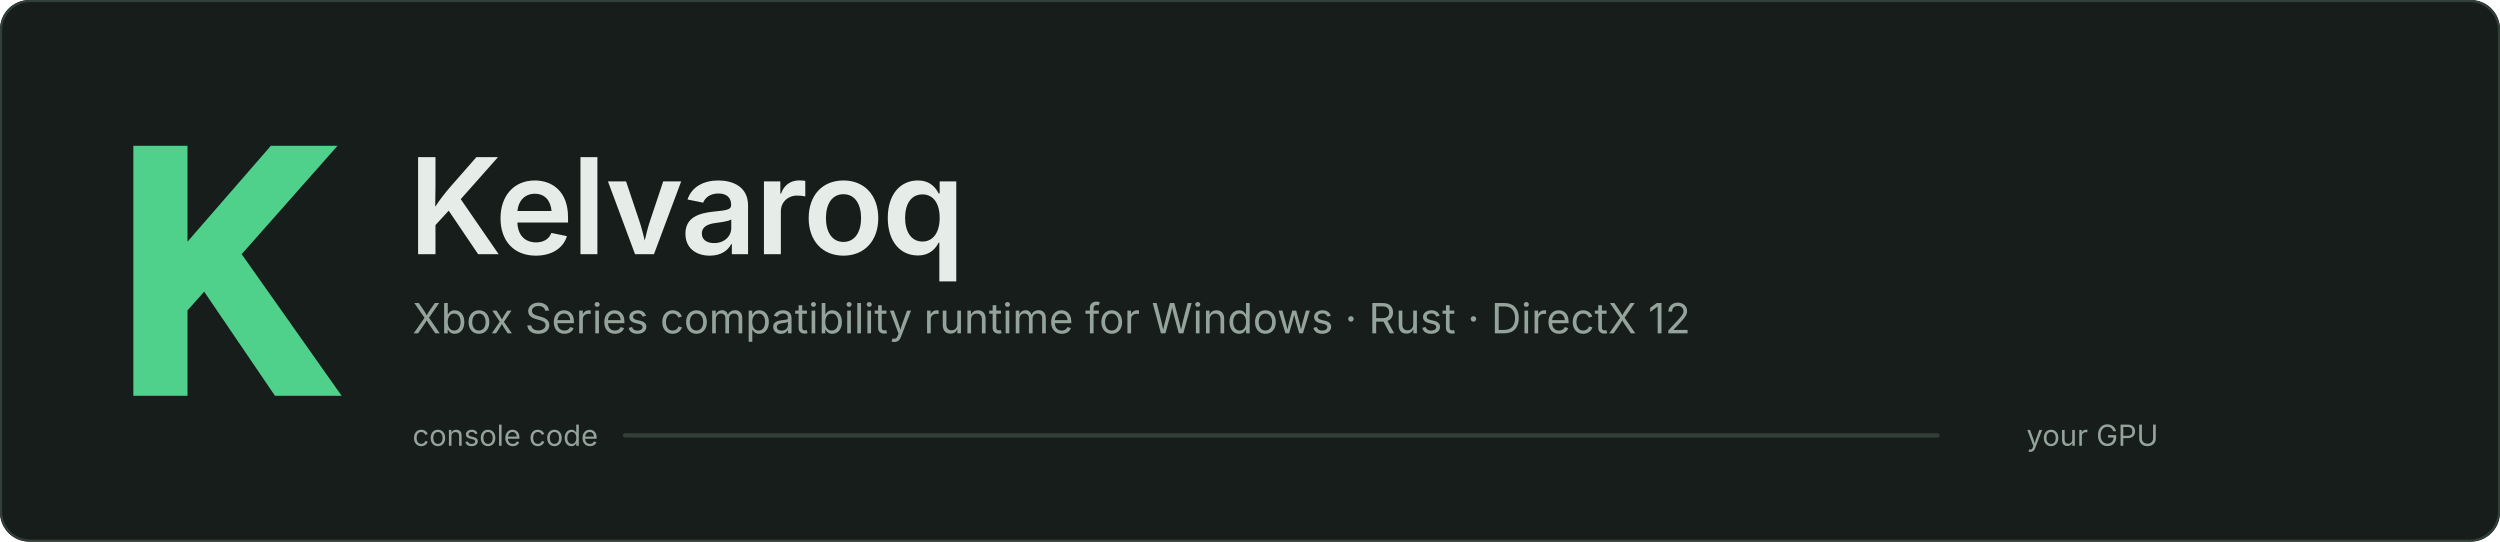
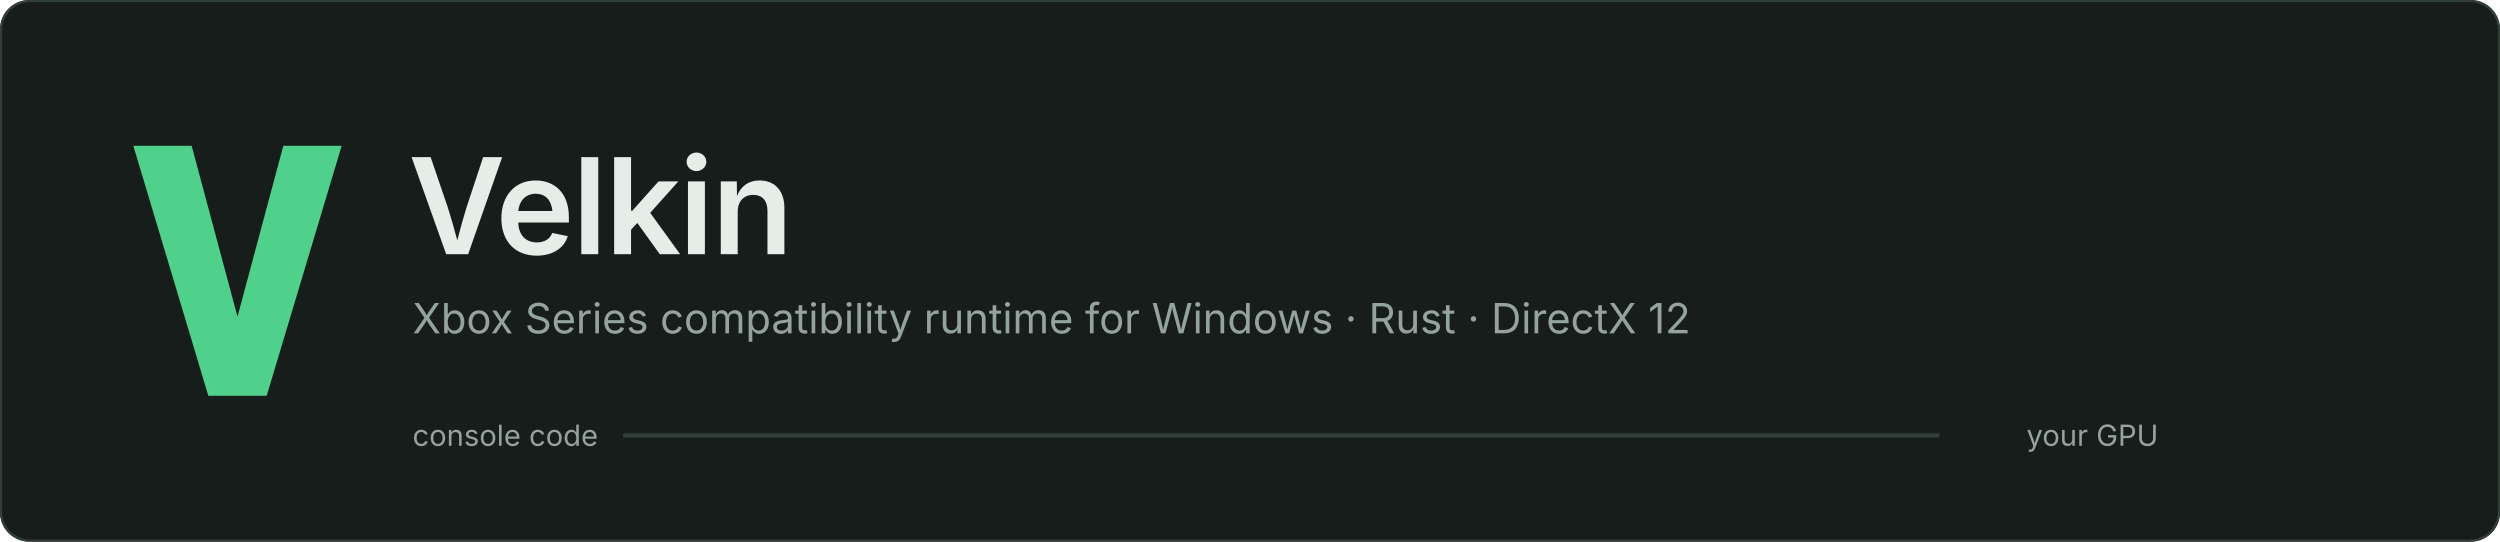
- <svg xmlns="http://www.w3.org/2000/svg" width="1200" height="260" viewBox="0 0 1200 260" role="img" aria-label="Kelvaroq: the console game, running on PC">
+ <svg xmlns="http://www.w3.org/2000/svg" width="1200" height="260" viewBox="0 0 1200 260" role="img" aria-label="Velkin: the console game, running on PC">
  <rect width="1200" height="260" rx="14" fill="#171d1a" />
  <rect x="0.5" y="0.5" width="1199" height="259" rx="14" fill="none" stroke="#33403a" />
  <g transform="translate(64 70)">
-     <path d="M0 0 H26 V46 L66 0 H98 L52 52 L100 120 H68 L34 70 L26 79 V120 H0 Z" fill="#4fd08b" />
+     <path d="M0 0 H28 L50 82 L72 0 H100 L64 120 H36 Z" fill="#4fd08b" />
  </g>
-   <text x="196" y="122" font-family="Segoe UI Variable Display, Segoe UI, Inter, Helvetica, Arial, sans-serif" font-size="64" font-weight="600" fill="#e6ede8" letter-spacing="-1">Kelvaroq</text>
+   <text x="196" y="122" font-family="Segoe UI Variable Display, Segoe UI, Inter, Helvetica, Arial, sans-serif" font-size="64" font-weight="600" fill="#e6ede8" letter-spacing="-1">Velkin</text>
  <text x="198" y="160" font-family="Segoe UI Variable Display, Segoe UI, Inter, Helvetica, Arial, sans-serif" font-size="20" fill="#94a39b">Xbox Series compatibility runtime for Windows · Rust · DirectX 12</text>
  <g font-family="Segoe UI Variable Display, Segoe UI, Inter, Helvetica, Arial, sans-serif" font-size="14" fill="#94a39b">
    <text x="198" y="214">console code</text>
    <text x="1036" y="214" text-anchor="end">your GPU</text>
  </g>
  <line x1="300" y1="209" x2="930" y2="209" stroke="#33403a" stroke-width="2" stroke-linecap="round" />
  <circle r="5" cx="300" cy="209" opacity="0" fill="#4fd08b">
    <animate attributeName="cx" values="300;930" dur="2.4s" repeatCount="indefinite" />
    <animate attributeName="opacity" values="0;1;1;0" keyTimes="0;0.1;0.9;1" dur="2.4s" repeatCount="indefinite" />
  </circle>
  <circle r="5" cx="300" cy="209" opacity="0" fill="#4fd08b">
    <animate attributeName="cx" values="300;930" dur="2.4s" begin="0.8s" repeatCount="indefinite" />
    <animate attributeName="opacity" values="0;1;1;0" keyTimes="0;0.1;0.9;1" dur="2.4s" begin="0.8s" repeatCount="indefinite" />
  </circle>
  <circle r="5" cx="300" cy="209" opacity="0" fill="#4fd08b">
    <animate attributeName="cx" values="300;930" dur="2.4s" begin="1.6s" repeatCount="indefinite" />
    <animate attributeName="opacity" values="0;1;1;0" keyTimes="0;0.1;0.9;1" dur="2.4s" begin="1.6s" repeatCount="indefinite" />
  </circle>
</svg>
